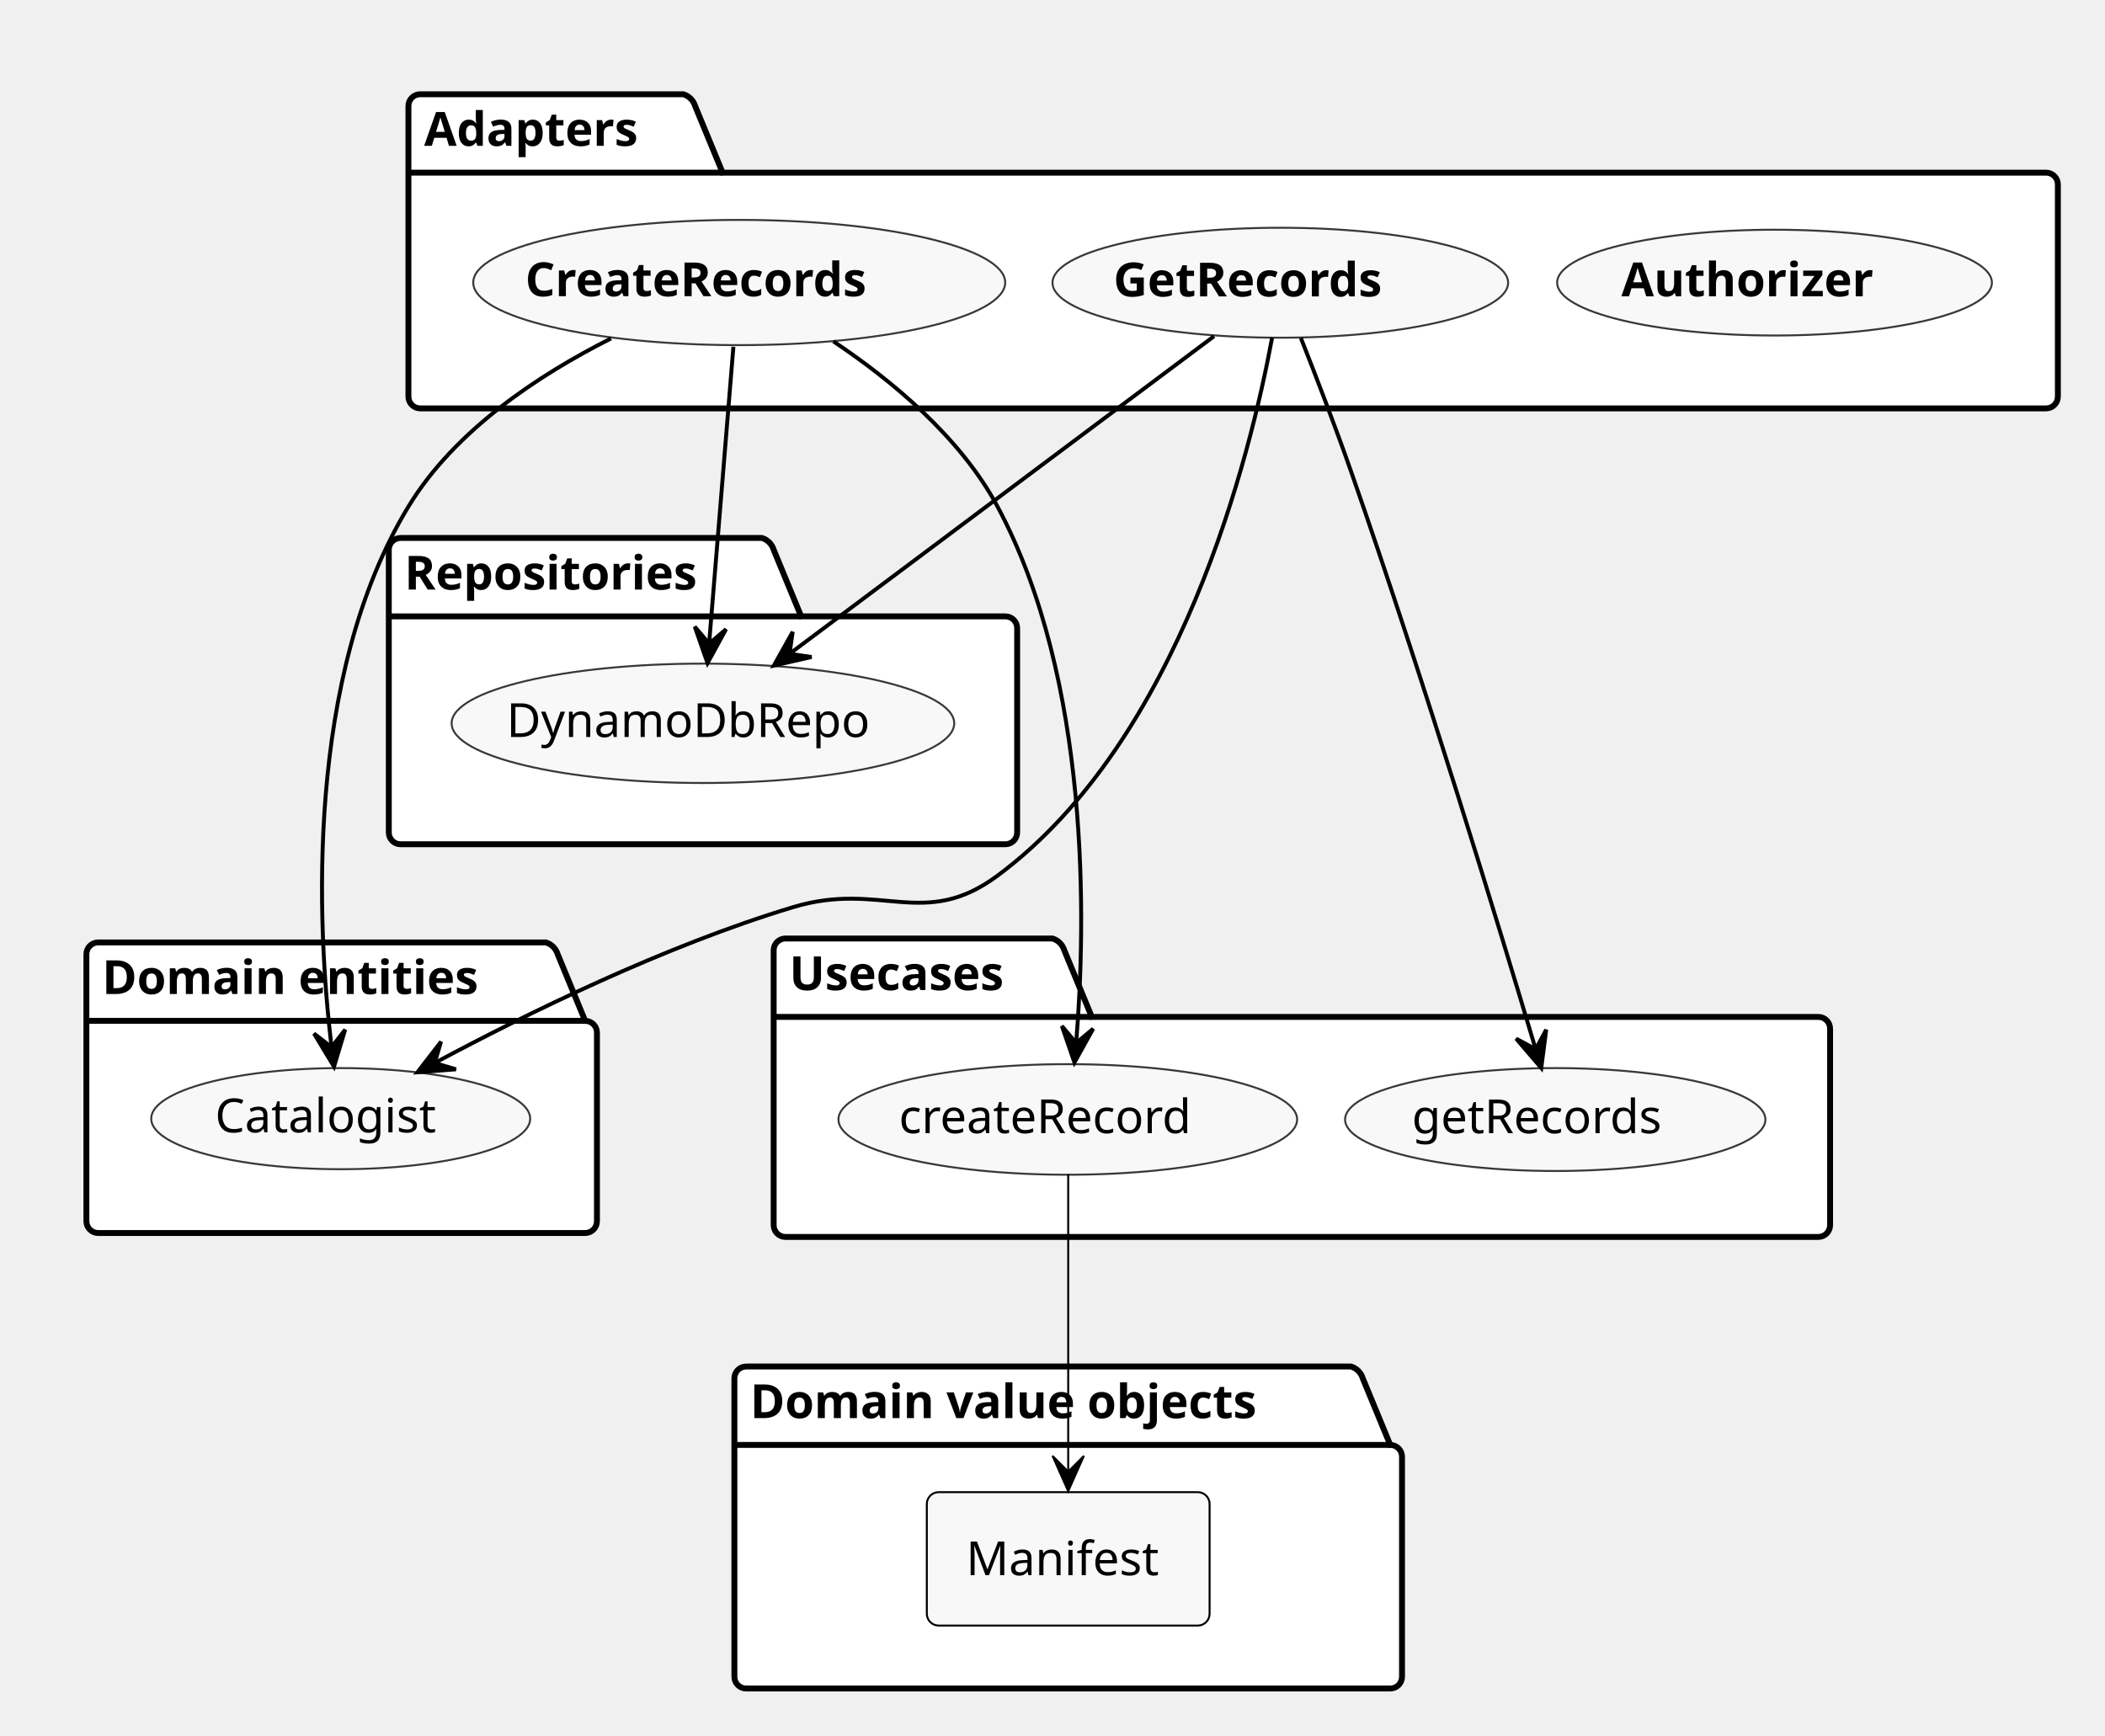
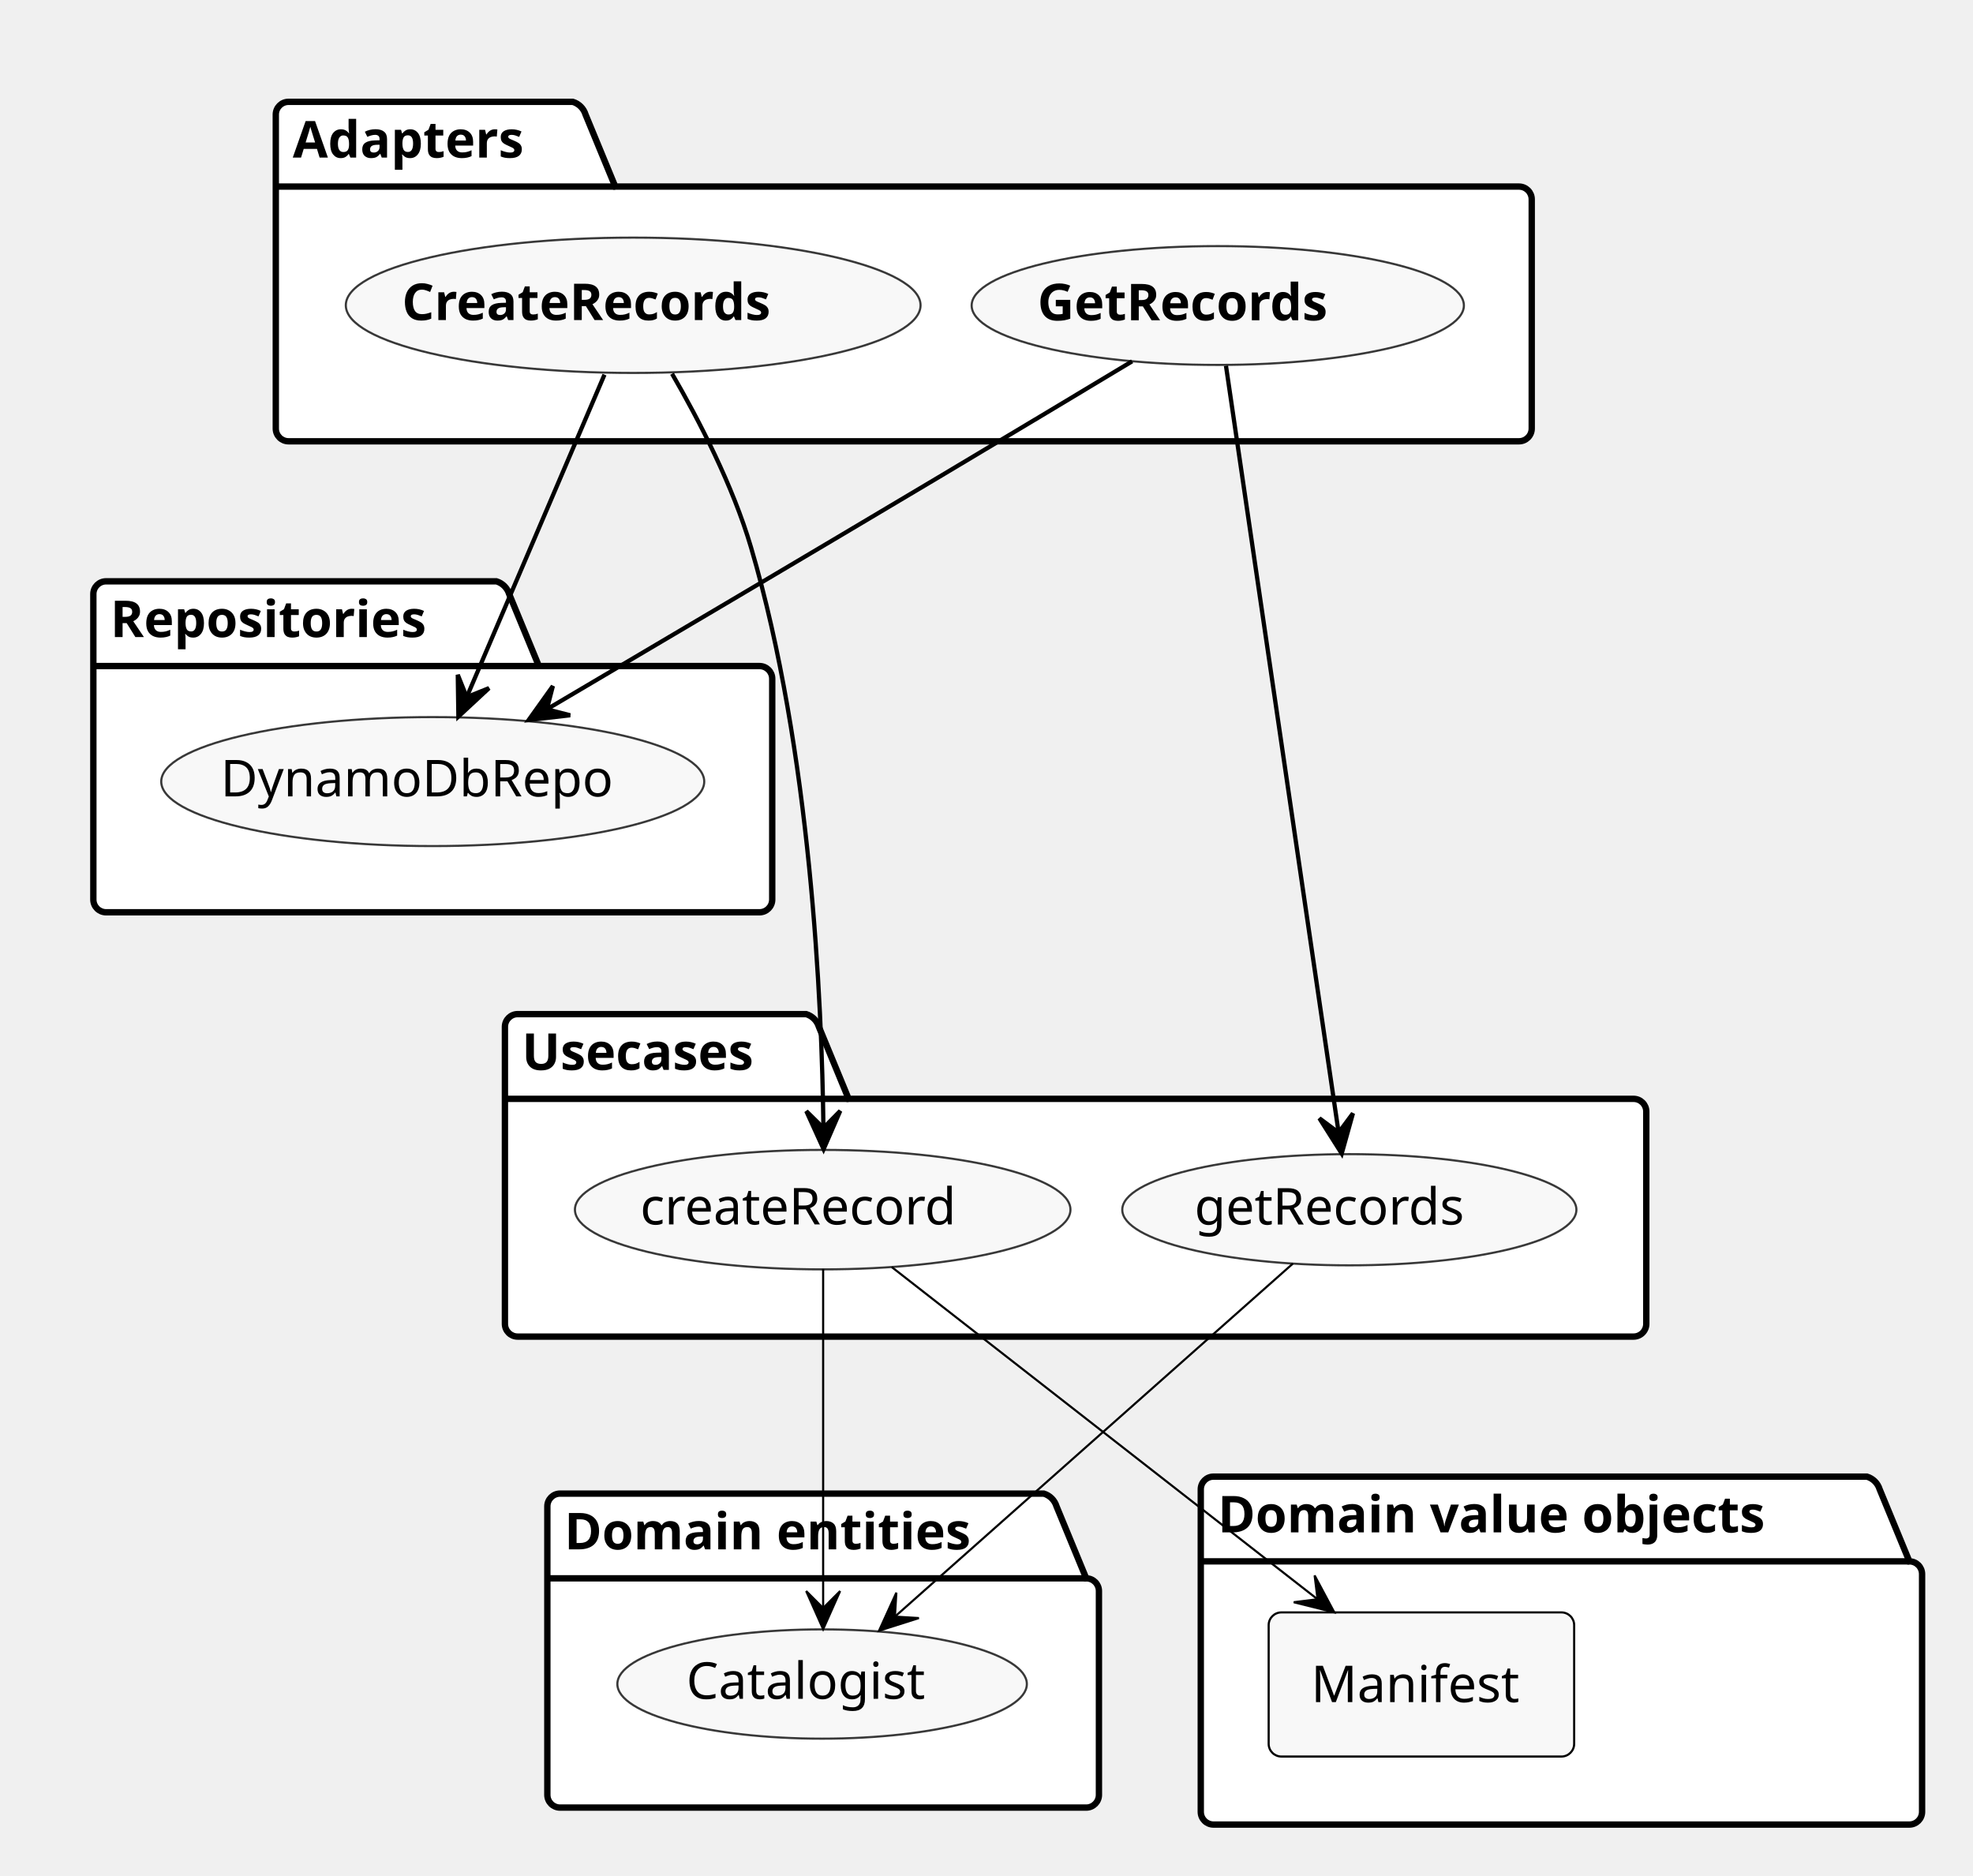
- <svg xmlns="http://www.w3.org/2000/svg" contentScriptType="application/ecmascript" contentStyleType="text/css" height="442px" preserveAspectRatio="none" style="width:536px;height:442px;" version="1.1" viewBox="0 0 536 442" width="536px" zoomAndPan="magnify">
+ <svg xmlns="http://www.w3.org/2000/svg" contentScriptType="application/ecmascript" contentStyleType="text/css" height="442px" preserveAspectRatio="none" style="width:465px;height:442px;" version="1.1" viewBox="0 0 465 442" width="465px" zoomAndPan="magnify">
  <defs />
  <g>
-     <path d="M107,24 L174,24 A4.5,4.5 0 0 1 177,27 L184,43.969 L521,43.969 A3,3 0 0 1 524,46.969 L524,101 A3,3 0 0 1 521,104 L107,104 A3,3 0 0 1 104,101 L104,27 A3,3 0 0 1 107,24 " fill="#FFFFFF" style="stroke: #000000; stroke-width: 1.5;" />
-     <line style="stroke: #000000; stroke-width: 1.5;" x1="104" x2="184" y1="43.969" y2="43.969" />
-     <text fill="#000000" font-family="Tahoma, sans-serif" font-size="12" font-weight="bold" lengthAdjust="spacingAndGlyphs" textLength="67" x="108" y="37.139">Adapters</text>
-     <path d="M25,240 L139,240 A4.5,4.5 0 0 1 142,243 L149,259.969 L149,259.969 A3,3 0 0 1 152,262.969 L152,311 A3,3 0 0 1 149,314 L25,314 A3,3 0 0 1 22,311 L22,243 A3,3 0 0 1 25,240 " fill="#FFFFFF" style="stroke: #000000; stroke-width: 1.5;" />
-     <line style="stroke: #000000; stroke-width: 1.5;" x1="22" x2="149" y1="259.969" y2="259.969" />
-     <text fill="#000000" font-family="Tahoma, sans-serif" font-size="12" font-weight="bold" lengthAdjust="spacingAndGlyphs" textLength="114" x="26" y="253.139">Domain entities</text>
-     <path d="M190,348 L344,348 A4.5,4.5 0 0 1 347,351 L354,367.969 L354,367.969 A3,3 0 0 1 357,370.969 L357,427 A3,3 0 0 1 354,430 L190,430 A3,3 0 0 1 187,427 L187,351 A3,3 0 0 1 190,348 " fill="#FFFFFF" style="stroke: #000000; stroke-width: 1.5;" />
-     <line style="stroke: #000000; stroke-width: 1.5;" x1="187" x2="354" y1="367.969" y2="367.969" />
-     <text fill="#000000" font-family="Tahoma, sans-serif" font-size="12" font-weight="bold" lengthAdjust="spacingAndGlyphs" textLength="154" x="191" y="361.139">Domain value objects</text>
-     <path d="M102,137 L194,137 A4.5,4.5 0 0 1 197,140 L204,156.969 L256,156.969 A3,3 0 0 1 259,159.969 L259,212 A3,3 0 0 1 256,215 L102,215 A3,3 0 0 1 99,212 L99,140 A3,3 0 0 1 102,137 " fill="#FFFFFF" style="stroke: #000000; stroke-width: 1.5;" />
-     <line style="stroke: #000000; stroke-width: 1.5;" x1="99" x2="204" y1="156.969" y2="156.969" />
-     <text fill="#000000" font-family="Tahoma, sans-serif" font-size="12" font-weight="bold" lengthAdjust="spacingAndGlyphs" textLength="92" x="103" y="150.139">Repositories</text>
-     <path d="M200,239 L268,239 A4.5,4.5 0 0 1 271,242 L278,258.969 L463,258.969 A3,3 0 0 1 466,261.969 L466,312 A3,3 0 0 1 463,315 L200,315 A3,3 0 0 1 197,312 L197,242 A3,3 0 0 1 200,239 " fill="#FFFFFF" style="stroke: #000000; stroke-width: 1.5;" />
-     <line style="stroke: #000000; stroke-width: 1.5;" x1="197" x2="278" y1="258.969" y2="258.969" />
-     <text fill="#000000" font-family="Tahoma, sans-serif" font-size="12" font-weight="bold" lengthAdjust="spacingAndGlyphs" textLength="68" x="201" y="252.139">Usecases</text>
-     <ellipse cx="451.85" cy="71.97" fill="#F8F8F8" rx="55.35" ry="13.47" style="stroke: #383838; stroke-width: 0.5;" />
-     <text fill="#000000" font-family="Tahoma, sans-serif" font-size="12" font-weight="bold" lengthAdjust="spacingAndGlyphs" textLength="78" x="412.85" y="75.454">Authorizer</text>
-     <ellipse cx="188.229" cy="71.946" fill="#F8F8F8" rx="67.729" ry="15.946" style="stroke: #383838; stroke-width: 0.5;" />
-     <text fill="#000000" font-family="Tahoma, sans-serif" font-size="12" font-weight="bold" lengthAdjust="spacingAndGlyphs" textLength="109" x="133.729" y="75.43">CreateRecords</text>
-     <ellipse cx="326.007" cy="72.001" fill="#F8F8F8" rx="58.007" ry="14.001" style="stroke: #383838; stroke-width: 0.5;" />
-     <text fill="#000000" font-family="Tahoma, sans-serif" font-size="12" font-weight="bold" lengthAdjust="spacingAndGlyphs" textLength="85" x="283.507" y="75.486">GetRecords</text>
-     <ellipse cx="86.755" cy="284.877" fill="#F8F8F8" rx="48.255" ry="12.877" style="stroke: #383838; stroke-width: 0.5;" />
-     <text fill="#000000" font-family="Tahoma, sans-serif" font-size="12" lengthAdjust="spacingAndGlyphs" textLength="64" x="54.755" y="288.362">Catalogist</text>
-     <rect fill="#F8F8F8" height="33.969" rx="3" ry="3" style="stroke: #000000; stroke-width: 0.5;" width="72" x="236" y="380" />
-     <text fill="#000000" font-family="Tahoma, sans-serif" font-size="12" lengthAdjust="spacingAndGlyphs" textLength="52" x="246" y="401.139">Manifest</text>
-     <ellipse cx="178.988" cy="184.198" fill="#F8F8F8" rx="63.988" ry="15.198" style="stroke: #383838; stroke-width: 0.5;" />
-     <text fill="#000000" font-family="Tahoma, sans-serif" font-size="12" lengthAdjust="spacingAndGlyphs" textLength="100" x="128.988" y="187.682">DynamoDbRepo</text>
-     <ellipse cx="271.894" cy="285.079" fill="#F8F8F8" rx="58.394" ry="14.079" style="stroke: #383838; stroke-width: 0.5;" />
-     <text fill="#000000" font-family="Tahoma, sans-serif" font-size="12" lengthAdjust="spacingAndGlyphs" textLength="86" x="228.894" y="288.563">createRecord</text>
-     <ellipse cx="396.015" cy="285.103" fill="#F8F8F8" rx="53.515" ry="13.103" style="stroke: #383838; stroke-width: 0.5;" />
-     <text fill="#000000" font-family="Tahoma, sans-serif" font-size="12" lengthAdjust="spacingAndGlyphs" textLength="73" x="359.515" y="288.587">getRecords</text>
-     <path d="M272,299.05 C272,317.701 272,352.197 272,374.613 " fill="none" id="createRecord-&gt;_Manifest" style="stroke: #000000; stroke-width: 0.5;" />
-     <polygon fill="#000000" points="272,379.756,276,370.756,272,374.756,268,370.756,272,379.756" style="stroke: #000000; stroke-width: 0.5;" />
-     <path d="M155.583,86.193 C137.309,95.391 115.832,109.528 104,129 C77.532,172.559 80.801,235.888 84.383,266.344 " fill="none" id="&lt;b&gt;CreateRecords&lt;/b&gt;-&gt;Catalogist" style="stroke: #000000; stroke-width: 1.0;" />
-     <polygon fill="#000000" points="85.048,271.636,87.893,262.207,84.424,266.675,79.956,263.206,85.048,271.636" style="stroke: #000000; stroke-width: 1.0;" />
-     <path d="M212.208,86.936 C226.861,96.735 244.498,111.246 254,129 C277.707,173.297 276.512,234.759 274.053,265.268 " fill="none" id="&lt;b&gt;CreateRecords&lt;/b&gt;-&gt;createRecord" style="stroke: #000000; stroke-width: 1.0;" />
-     <polygon fill="#000000" points="273.585,270.594,278.357,261.978,274.022,265.613,270.387,261.279,273.585,270.594" style="stroke: #000000; stroke-width: 1.0;" />
-     <path d="M186.749,88.295 C185.137,107.996 182.334,142.249 180.578,163.714 " fill="none" id="&lt;b&gt;CreateRecords&lt;/b&gt;-&gt;DynamoDbRepo" style="stroke: #000000; stroke-width: 1.0;" />
-     <polygon fill="#000000" points="180.155,168.88,184.875,160.236,180.562,163.897,176.901,159.584,180.155,168.88" style="stroke: #000000; stroke-width: 1.0;" />
-     <path d="M323.917,86.008 C318.427,115.671 300.641,188.421 254,223 C235.216,236.926 224.392,224.263 202,231 C169.179,240.875 133.681,258.38 110.94,270.559 " fill="none" id="&lt;b&gt;GetRecords&lt;/b&gt;-&gt;Catalogist" style="stroke: #000000; stroke-width: 1.0;" />
-     <polygon fill="#000000" points="106.287,273.072,116.106,272.312,110.686,270.695,112.303,265.274,106.287,273.072" style="stroke: #000000; stroke-width: 1.0;" />
-     <path d="M309.137,85.618 C282.542,105.52 230.844,144.205 201.241,166.357 " fill="none" id="&lt;b&gt;GetRecords&lt;/b&gt;-&gt;DynamoDbRepo" style="stroke: #000000; stroke-width: 1.0;" />
-     <polygon fill="#000000" points="197.039,169.502,206.641,167.312,201.042,166.506,201.848,160.907,197.039,169.502" style="stroke: #000000; stroke-width: 1.0;" />
-     <path d="M331.251,86.092 C334.957,95.479 339.962,108.453 344,120 C362.641,173.306 382.11,237.325 391.017,267.16 " fill="none" id="&lt;b&gt;GetRecords&lt;/b&gt;-&gt;getRecords" style="stroke: #000000; stroke-width: 1.0;" />
-     <polygon fill="#000000" points="392.455,271.985,393.719,262.218,391.028,267.193,386.052,264.501,392.455,271.985" style="stroke: #000000; stroke-width: 1.0;" />
+     <path d="M68,24 L135,24 A4.5,4.5 0 0 1 138,27 L145,43.969 L358,43.969 A3,3 0 0 1 361,46.969 L361,101 A3,3 0 0 1 358,104 L68,104 A3,3 0 0 1 65,101 L65,27 A3,3 0 0 1 68,24 " fill="#FFFFFF" style="stroke: #000000; stroke-width: 1.5;" />
+     <line style="stroke: #000000; stroke-width: 1.5;" x1="65" x2="145" y1="43.969" y2="43.969" />
+     <text fill="#000000" font-family="Tahoma, sans-serif" font-size="12" font-weight="bold" lengthAdjust="spacingAndGlyphs" textLength="67" x="69" y="37.139">Adapters</text>
+     <path d="M132,352 L246,352 A4.5,4.5 0 0 1 249,355 L256,371.969 L256,371.969 A3,3 0 0 1 259,374.969 L259,423 A3,3 0 0 1 256,426 L132,426 A3,3 0 0 1 129,423 L129,355 A3,3 0 0 1 132,352 " fill="#FFFFFF" style="stroke: #000000; stroke-width: 1.5;" />
+     <line style="stroke: #000000; stroke-width: 1.5;" x1="129" x2="256" y1="371.969" y2="371.969" />
+     <text fill="#000000" font-family="Tahoma, sans-serif" font-size="12" font-weight="bold" lengthAdjust="spacingAndGlyphs" textLength="114" x="133" y="365.139">Domain entities</text>
+     <path d="M286,348 L440,348 A4.5,4.5 0 0 1 443,351 L450,367.969 L450,367.969 A3,3 0 0 1 453,370.969 L453,427 A3,3 0 0 1 450,430 L286,430 A3,3 0 0 1 283,427 L283,351 A3,3 0 0 1 286,348 " fill="#FFFFFF" style="stroke: #000000; stroke-width: 1.5;" />
+     <line style="stroke: #000000; stroke-width: 1.5;" x1="283" x2="450" y1="367.969" y2="367.969" />
+     <text fill="#000000" font-family="Tahoma, sans-serif" font-size="12" font-weight="bold" lengthAdjust="spacingAndGlyphs" textLength="154" x="287" y="361.139">Domain value objects</text>
+     <path d="M25,137 L117,137 A4.5,4.5 0 0 1 120,140 L127,156.969 L179,156.969 A3,3 0 0 1 182,159.969 L182,212 A3,3 0 0 1 179,215 L25,215 A3,3 0 0 1 22,212 L22,140 A3,3 0 0 1 25,137 " fill="#FFFFFF" style="stroke: #000000; stroke-width: 1.5;" />
+     <line style="stroke: #000000; stroke-width: 1.5;" x1="22" x2="127" y1="156.969" y2="156.969" />
+     <text fill="#000000" font-family="Tahoma, sans-serif" font-size="12" font-weight="bold" lengthAdjust="spacingAndGlyphs" textLength="92" x="26" y="150.139">Repositories</text>
+     <path d="M122,239 L190,239 A4.5,4.5 0 0 1 193,242 L200,258.969 L385,258.969 A3,3 0 0 1 388,261.969 L388,312 A3,3 0 0 1 385,315 L122,315 A3,3 0 0 1 119,312 L119,242 A3,3 0 0 1 122,239 " fill="#FFFFFF" style="stroke: #000000; stroke-width: 1.5;" />
+     <line style="stroke: #000000; stroke-width: 1.5;" x1="119" x2="200" y1="258.969" y2="258.969" />
+     <text fill="#000000" font-family="Tahoma, sans-serif" font-size="12" font-weight="bold" lengthAdjust="spacingAndGlyphs" textLength="68" x="123" y="252.139">Usecases</text>
+     <ellipse cx="149.229" cy="71.946" fill="#F8F8F8" rx="67.729" ry="15.946" style="stroke: #383838; stroke-width: 0.5;" />
+     <text fill="#000000" font-family="Tahoma, sans-serif" font-size="12" font-weight="bold" lengthAdjust="spacingAndGlyphs" textLength="109" x="94.729" y="75.43">CreateRecords</text>
+     <ellipse cx="287.007" cy="72.001" fill="#F8F8F8" rx="58.007" ry="14.001" style="stroke: #383838; stroke-width: 0.5;" />
+     <text fill="#000000" font-family="Tahoma, sans-serif" font-size="12" font-weight="bold" lengthAdjust="spacingAndGlyphs" textLength="85" x="244.507" y="75.486">GetRecords</text>
+     <ellipse cx="193.755" cy="396.877" fill="#F8F8F8" rx="48.255" ry="12.877" style="stroke: #383838; stroke-width: 0.5;" />
+     <text fill="#000000" font-family="Tahoma, sans-serif" font-size="12" lengthAdjust="spacingAndGlyphs" textLength="64" x="161.755" y="400.362">Catalogist</text>
+     <rect fill="#F8F8F8" height="33.969" rx="3" ry="3" style="stroke: #000000; stroke-width: 0.5;" width="72" x="299" y="380" />
+     <text fill="#000000" font-family="Tahoma, sans-serif" font-size="12" lengthAdjust="spacingAndGlyphs" textLength="52" x="309" y="401.139">Manifest</text>
+     <ellipse cx="101.988" cy="184.198" fill="#F8F8F8" rx="63.988" ry="15.198" style="stroke: #383838; stroke-width: 0.5;" />
+     <text fill="#000000" font-family="Tahoma, sans-serif" font-size="12" lengthAdjust="spacingAndGlyphs" textLength="100" x="51.988" y="187.682">DynamoDbRepo</text>
+     <ellipse cx="193.894" cy="285.079" fill="#F8F8F8" rx="58.394" ry="14.079" style="stroke: #383838; stroke-width: 0.5;" />
+     <text fill="#000000" font-family="Tahoma, sans-serif" font-size="12" lengthAdjust="spacingAndGlyphs" textLength="86" x="150.894" y="288.563">createRecord</text>
+     <ellipse cx="318.015" cy="285.103" fill="#F8F8F8" rx="53.515" ry="13.103" style="stroke: #383838; stroke-width: 0.5;" />
+     <text fill="#000000" font-family="Tahoma, sans-serif" font-size="12" lengthAdjust="spacingAndGlyphs" textLength="73" x="281.515" y="288.587">getRecords</text>
+     <path d="M194,299.05 C194,318.882 194,356.628 194,378.716 " fill="none" id="createRecord-&gt;Catalogist" style="stroke: #000000; stroke-width: 0.5;" />
+     <polygon fill="#000000" points="194,383.974,198,374.974,194,378.974,190,374.974,194,383.974" style="stroke: #000000; stroke-width: 0.5;" />
+     <path d="M210.174,298.618 C234.719,317.767 281.554,354.305 310.355,376.774 " fill="none" id="createRecord-&gt;_Manifest" style="stroke: #000000; stroke-width: 0.5;" />
+     <polygon fill="#000000" points="314.469,379.983,309.834,371.293,310.527,376.907,304.913,377.601,314.469,379.983" style="stroke: #000000; stroke-width: 0.5;" />
+     <path d="M158.389,88.082 C164.729,99.023 172.7,114.402 177,129 C191.113,176.915 193.713,236.282 194.065,265.7 " fill="none" id="&lt;b&gt;CreateRecords&lt;/b&gt;-&gt;createRecord" style="stroke: #000000; stroke-width: 1.0;" />
+     <polygon fill="#000000" points="194.107,270.836,198.032,261.803,194.066,265.836,190.033,261.87,194.107,270.836" style="stroke: #000000; stroke-width: 1.0;" />
+     <path d="M142.465,88.295 C133.976,108.162 119.163,142.83 110.008,164.257 " fill="none" id="&lt;b&gt;CreateRecords&lt;/b&gt;-&gt;DynamoDbRepo" style="stroke: #000000; stroke-width: 1.0;" />
+     <polygon fill="#000000" points="108.033,168.88,115.248,162.175,109.998,164.282,107.891,159.032,108.033,168.88" style="stroke: #000000; stroke-width: 1.0;" />
+     <path d="M304.73,297.772 C282.075,317.869 235.972,358.767 210.995,380.924 " fill="none" id="getRecords-&gt;Catalogist" style="stroke: #000000; stroke-width: 0.5;" />
+     <polygon fill="#000000" points="207.175,384.313,216.562,381.334,210.916,380.995,211.254,375.348,207.175,384.313" style="stroke: #000000; stroke-width: 0.5;" />
+     <path d="M266.817,85.153 C253.993,92.864 237.036,103.041 222,112 C190.09,131.013 153.319,152.743 128.98,167.101 " fill="none" id="&lt;b&gt;GetRecords&lt;/b&gt;-&gt;DynamoDbRepo" style="stroke: #000000; stroke-width: 1.0;" />
+     <polygon fill="#000000" points="124.584,169.694,134.368,168.568,128.891,167.154,130.304,161.677,124.584,169.694" style="stroke: #000000; stroke-width: 1.0;" />
+     <path d="M288.939,86.199 C294.318,122.809 309.425,225.632 315.461,266.72 " fill="none" id="&lt;b&gt;GetRecords&lt;/b&gt;-&gt;getRecords" style="stroke: #000000; stroke-width: 1.0;" />
+     <polygon fill="#000000" points="316.218,271.869,318.867,262.383,315.491,266.922,310.952,263.546,316.218,271.869" style="stroke: #000000; stroke-width: 1.0;" />
  </g>
</svg>
